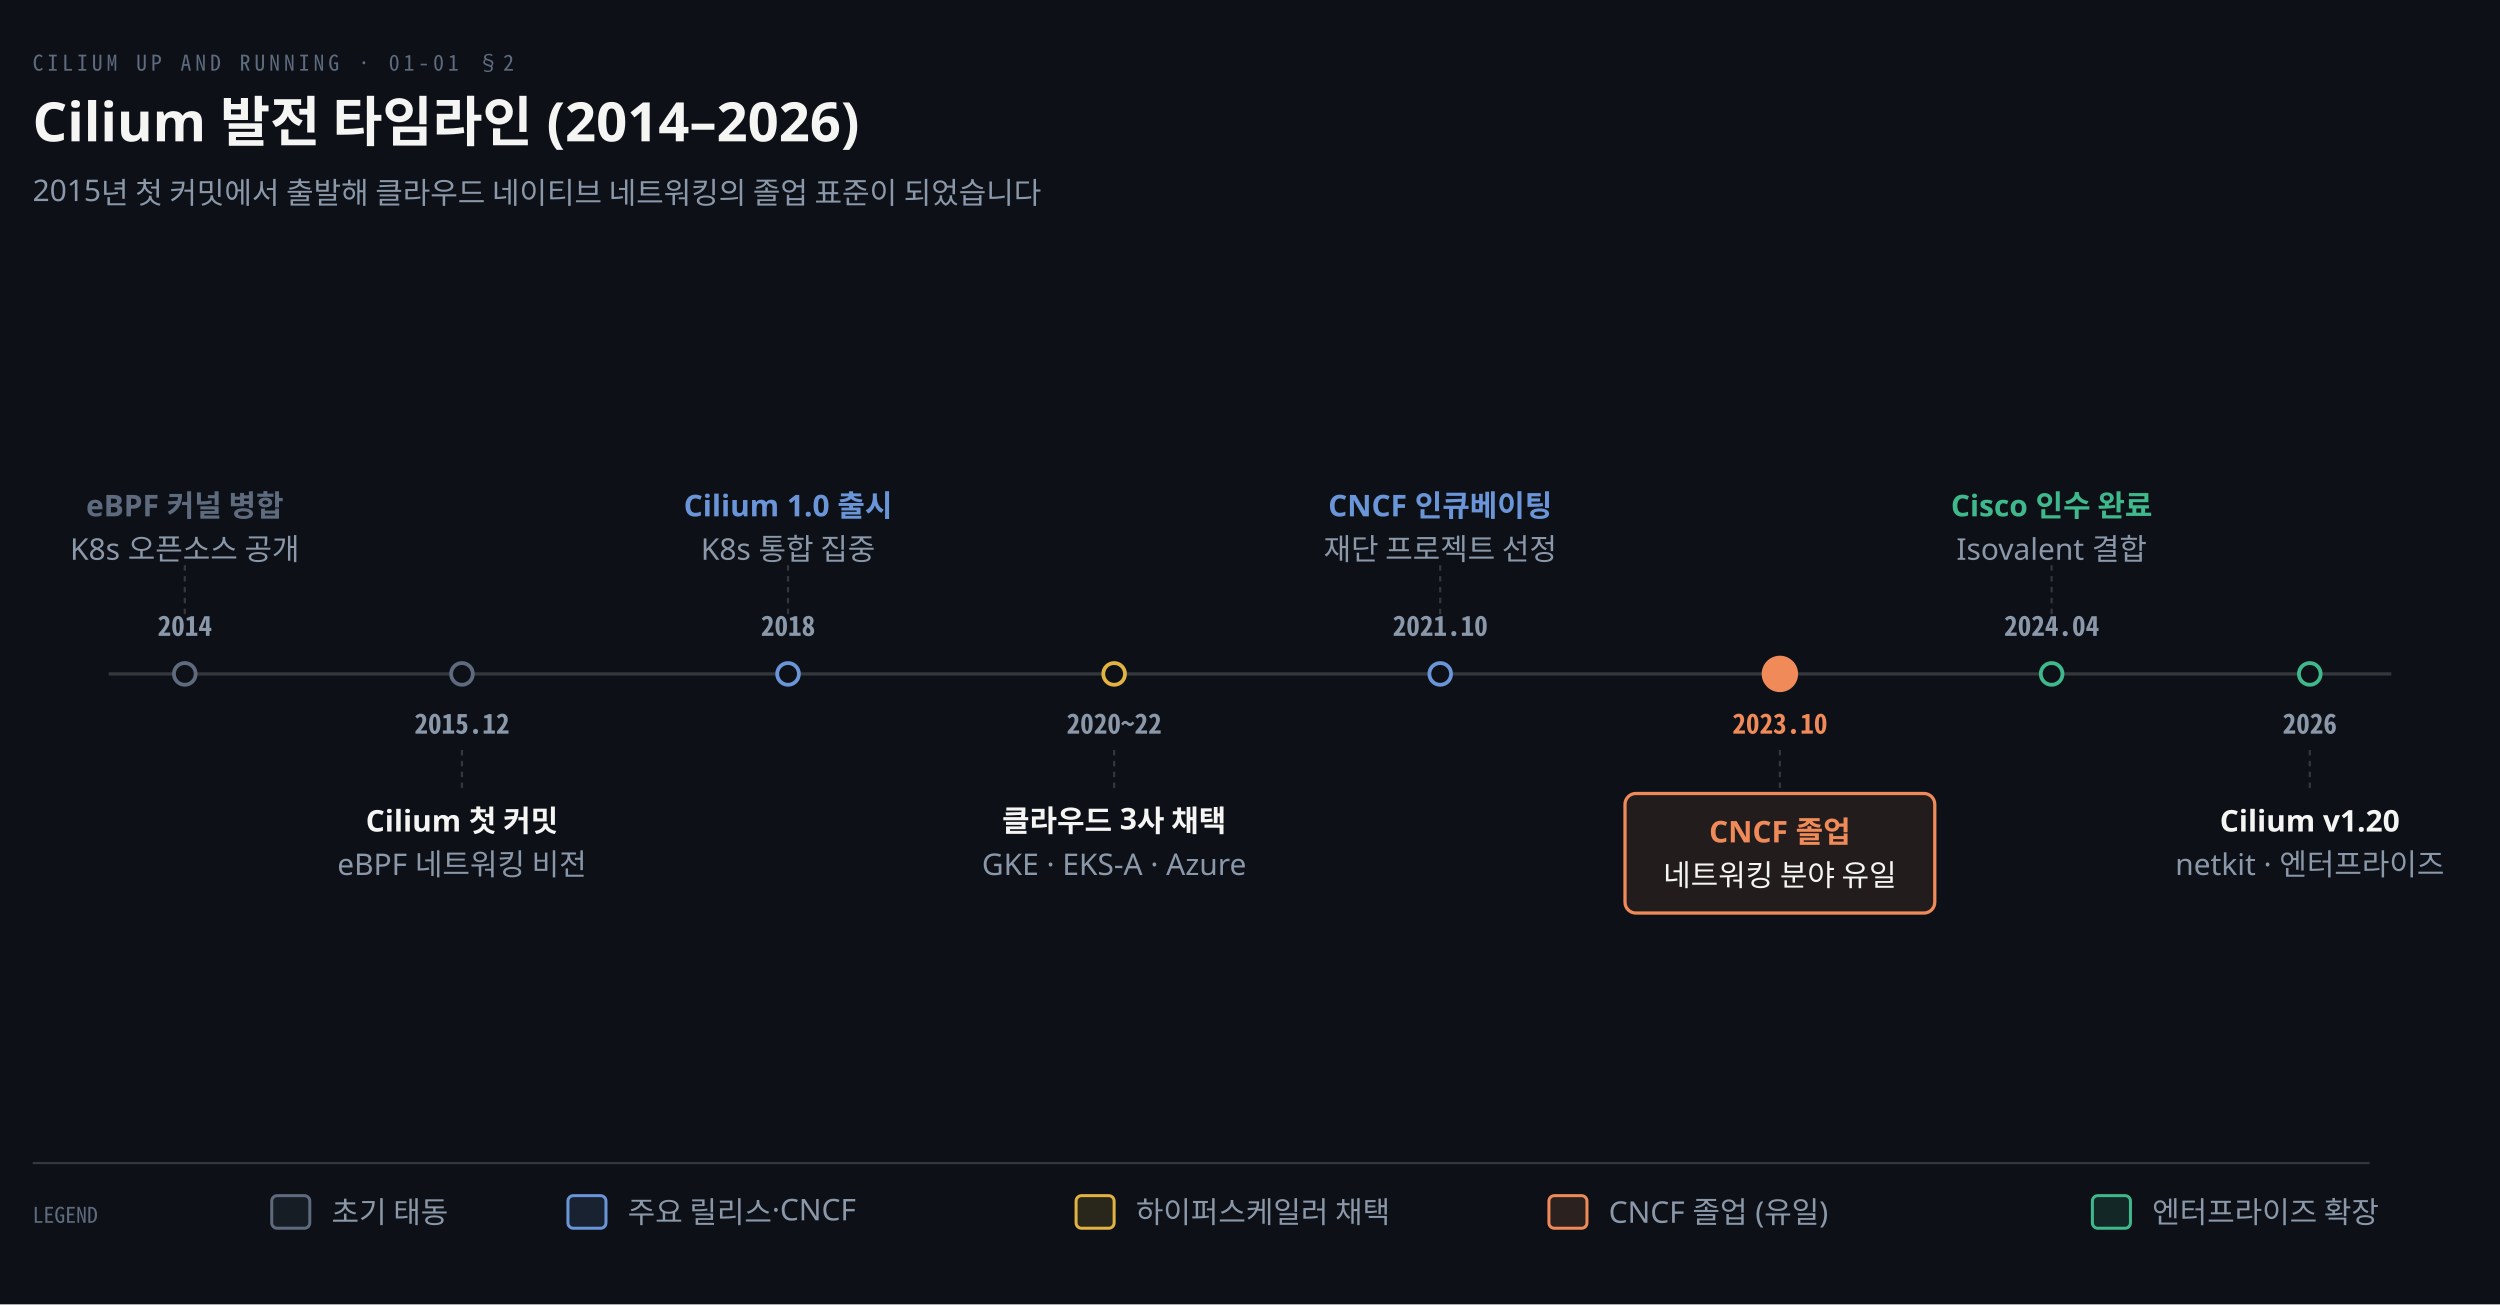
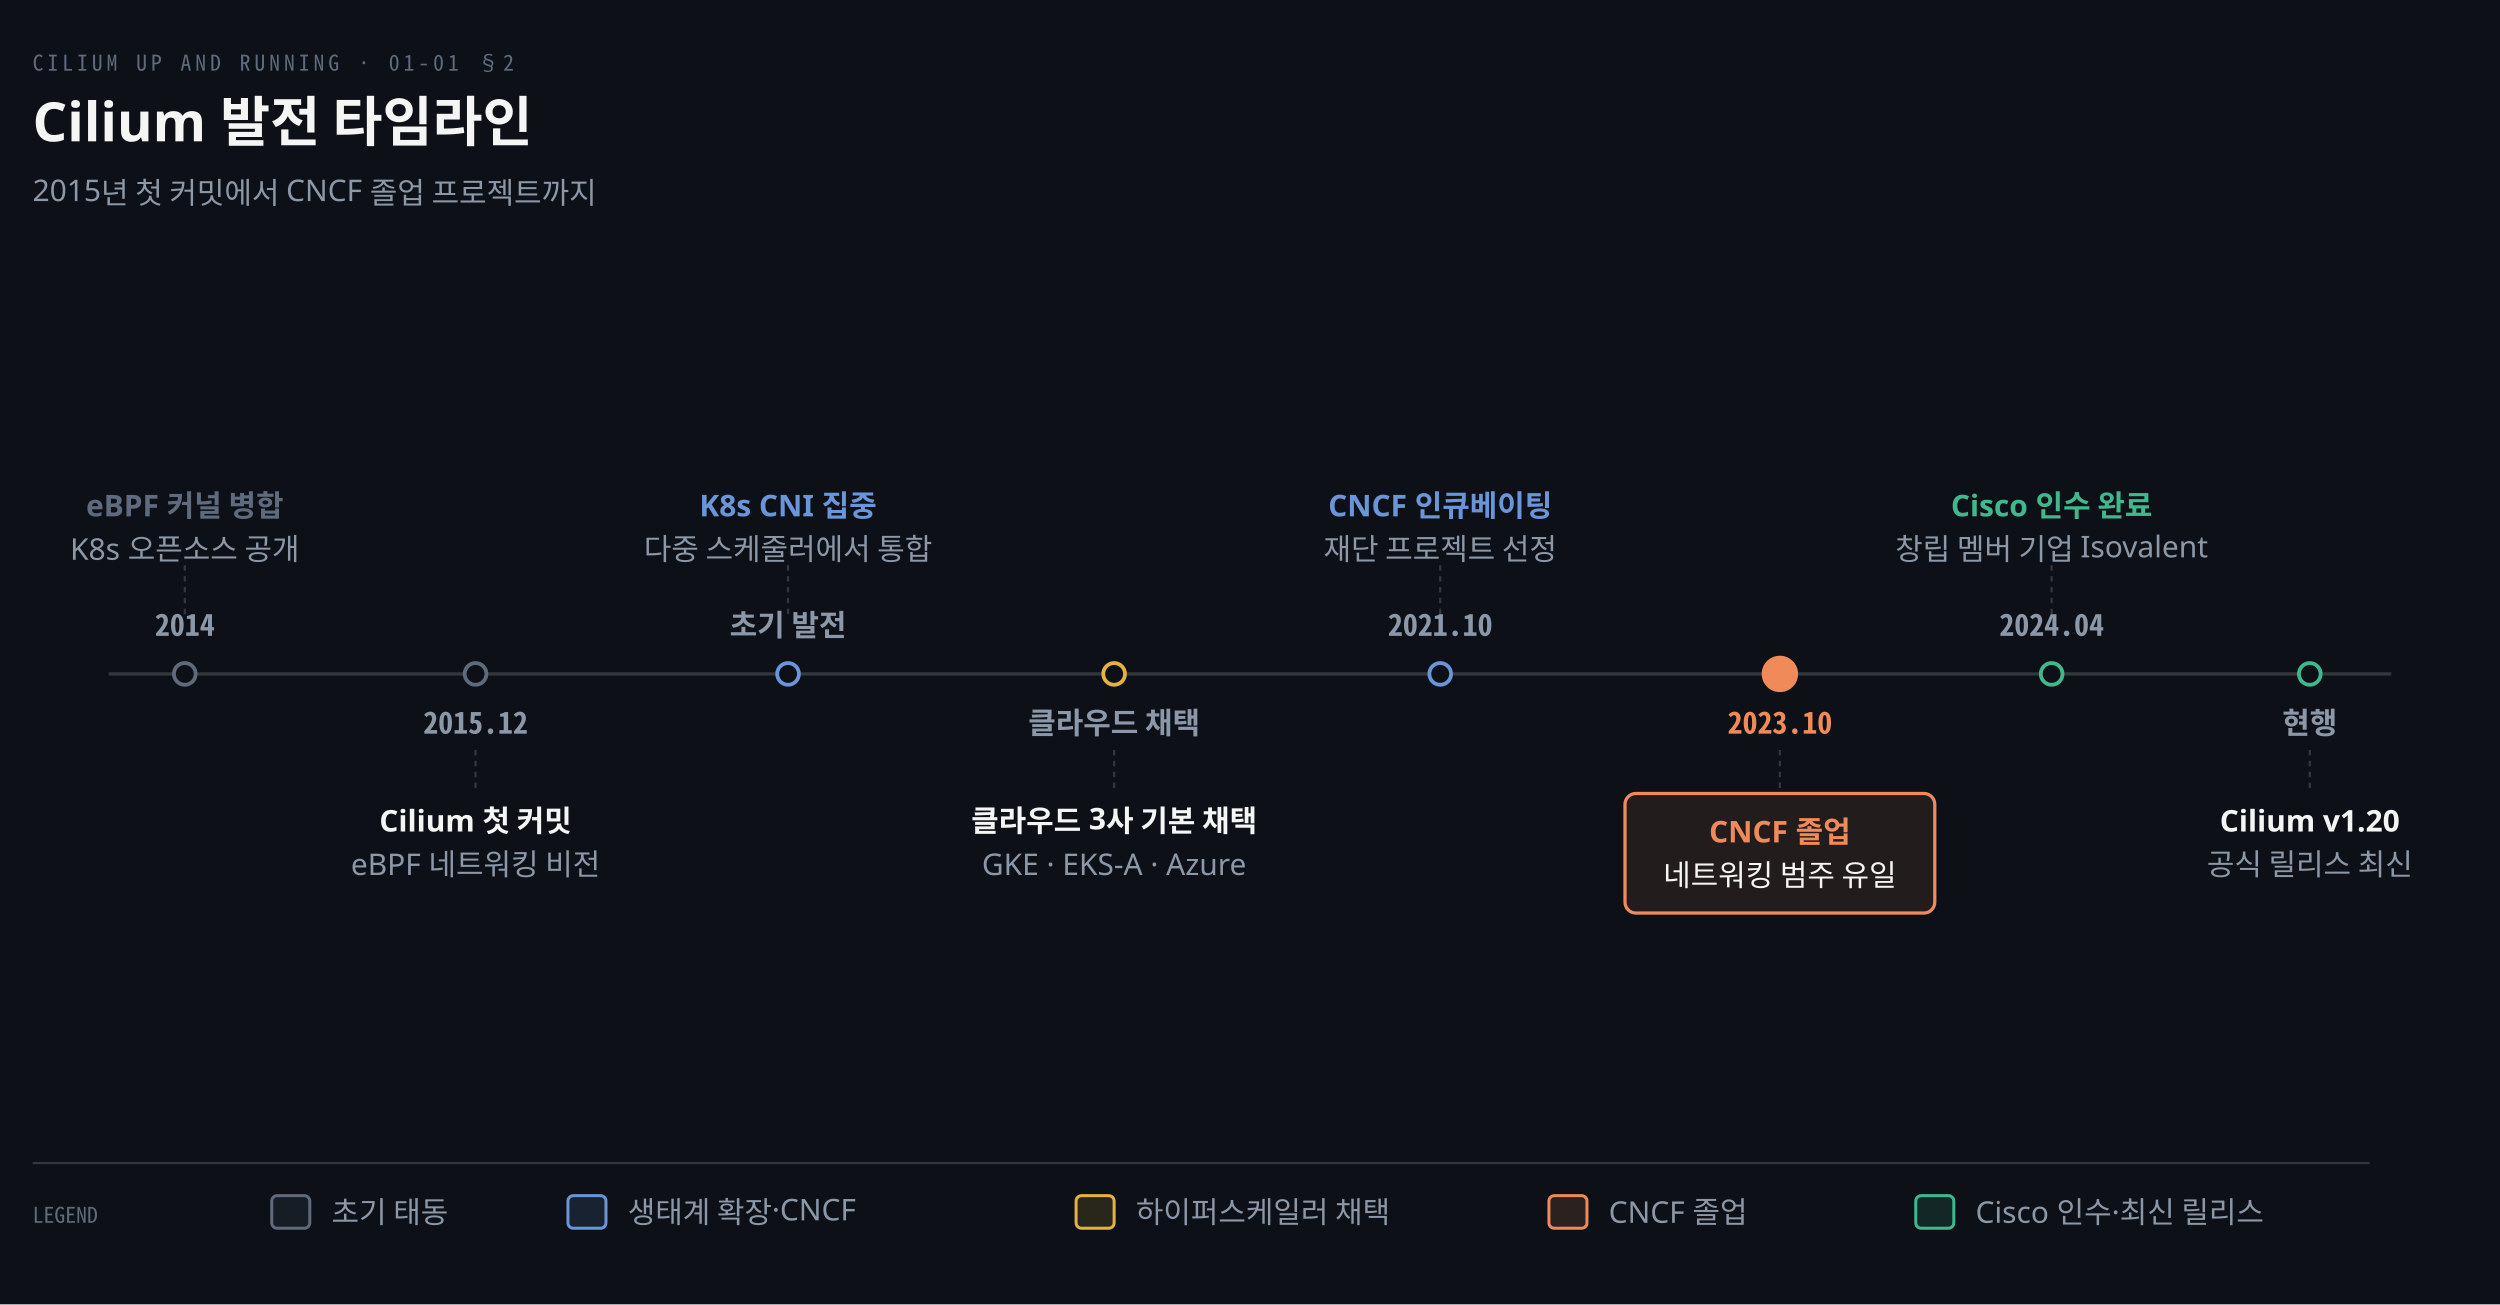
<svg xmlns="http://www.w3.org/2000/svg" viewBox="0 0 920 480" width="100%" role="img" aria-labelledby="dt dd">
  <defs>
    <marker id="ar" viewBox="0 0 8 8" refX="7" refY="4" markerWidth="6.5" markerHeight="6.5" orient="auto">
      <path d="M0 0 L8 4 L0 8 z" fill="#8B98A9" />
    </marker>
    <marker id="ok" viewBox="0 0 8 8" refX="7" refY="4" markerWidth="6.5" markerHeight="6.5" orient="auto">
      <path d="M0 0 L8 4 L0 8 z" fill="#3FB98C" />
    </marker>
    <marker id="warn" viewBox="0 0 8 8" refX="7" refY="4" markerWidth="6.5" markerHeight="6.5" orient="auto">
      <path d="M0 0 L8 4 L0 8 z" fill="#E3B341" />
    </marker>
    <marker id="bad" viewBox="0 0 8 8" refX="7" refY="4" markerWidth="6.5" markerHeight="6.5" orient="auto">
      <path d="M0 0 L8 4 L0 8 z" fill="#F0616D" />
    </marker>
    <marker id="info" viewBox="0 0 8 8" refX="7" refY="4" markerWidth="6.5" markerHeight="6.5" orient="auto">
      <path d="M0 0 L8 4 L0 8 z" fill="#6A95D8" />
    </marker>
    <marker id="acc" viewBox="0 0 8 8" refX="7" refY="4" markerWidth="6.5" markerHeight="6.5" orient="auto">
      <path d="M0 0 L8 4 L0 8 z" fill="#F08A59" />
    </marker>
    <marker id="soft" viewBox="0 0 8 8" refX="7" refY="4" markerWidth="6.5" markerHeight="6.5" orient="auto">
      <path d="M0 0 L8 4 L0 8 z" fill="#5E6B7E" />
    </marker>
  </defs>
  <rect width="920" height="480" fill="#0D1117" />
  <text x="12" y="26" font-family="'Geist Mono','Noto Sans Mono CJK KR',monospace" font-size="8" letter-spacing="0.18em" fill="#5E6B7E">CILIUM UP AND RUNNING · 01-01 §2</text>
-   <text x="12" y="52" font-family="'Geist','Apple SD Gothic Neo','Noto Sans KR','Malgun Gothic',sans-serif" font-size="20" font-weight="600" fill="#F5F5F3">Cilium 발전 타임라인 (2014–2026)</text>
-   <text x="12" y="74" font-family="'Geist','Apple SD Gothic Neo','Noto Sans KR','Malgun Gothic',sans-serif" font-size="11" fill="#8B98A9">2015년 첫 커밋에서 출발해 클라우드 네이티브 네트워킹의 졸업 표준이 되었습니다</text>
+   <text x="12" y="52" font-family="'Geist','Apple SD Gothic Neo','Noto Sans KR','Malgun Gothic',sans-serif" font-size="20" font-weight="600" fill="#F5F5F3">Cilium 발전 타임라인</text>
+   <text x="12" y="74" font-family="'Geist','Apple SD Gothic Neo','Noto Sans KR','Malgun Gothic',sans-serif" font-size="11" fill="#8B98A9">2015년 첫 커밋에서 CNCF 졸업 프로젝트까지</text>
  <line x1="40" y1="248" x2="880" y2="248" stroke="rgba(191,192,192,0.22)" stroke-width="1.2" />
  <circle cx="68" cy="248" r="4" fill="#0D1117" stroke="#5E6B7E" stroke-width="1.4" />
-   <text x="68" y="234" text-anchor="middle" font-family="'Geist Mono','Noto Sans Mono CJK KR',monospace" font-size="10" font-weight="600" fill="#8B98A9">2014</text>
+   <text x="68" y="234" text-anchor="middle" font-family="'Geist Mono','Noto Sans Mono CJK KR',monospace" font-size="11" font-weight="600" fill="#8B98A9">2014</text>
  <line x1="68" y1="226" x2="68" y2="208" stroke="rgba(191,192,192,0.22)" stroke-width="0.8" stroke-dasharray="2 2" />
  <text x="68" y="190" text-anchor="middle" font-family="'Geist','Apple SD Gothic Neo','Noto Sans KR','Malgun Gothic',sans-serif" font-size="11" font-weight="600" fill="#5E6B7E">eBPF 커널 병합</text>
  <text x="68" y="206" text-anchor="middle" font-family="'Geist','Apple SD Gothic Neo','Noto Sans KR','Malgun Gothic',sans-serif" font-size="11" font-weight="400" fill="#8B98A9">K8s 오픈소스 공개</text>
-   <circle cx="170" cy="248" r="4" fill="#0D1117" stroke="#5E6B7E" stroke-width="1.4" />
-   <text x="170" y="270" text-anchor="middle" font-family="'Geist Mono','Noto Sans Mono CJK KR',monospace" font-size="10" font-weight="600" fill="#8B98A9">2015.12</text>
-   <line x1="170" y1="276" x2="170" y2="292" stroke="rgba(191,192,192,0.22)" stroke-width="0.8" stroke-dasharray="2 2" />
-   <text x="170" y="306" text-anchor="middle" font-family="'Geist','Apple SD Gothic Neo','Noto Sans KR','Malgun Gothic',sans-serif" font-size="11" font-weight="600" fill="#F5F5F3">Cilium 첫 커밋</text>
-   <text x="170" y="322" text-anchor="middle" font-family="'Geist','Apple SD Gothic Neo','Noto Sans KR','Malgun Gothic',sans-serif" font-size="11" font-weight="400" fill="#8B98A9">eBPF 네트워킹 비전</text>
+   <circle cx="175" cy="248" r="4" fill="#0D1117" stroke="#5E6B7E" stroke-width="1.4" />
+   <text x="175" y="270" text-anchor="middle" font-family="'Geist Mono','Noto Sans Mono CJK KR',monospace" font-size="11" font-weight="600" fill="#8B98A9">2015.12</text>
+   <line x1="175" y1="276" x2="175" y2="292" stroke="rgba(191,192,192,0.22)" stroke-width="0.8" stroke-dasharray="2 2" />
+   <text x="175" y="306" text-anchor="middle" font-family="'Geist','Apple SD Gothic Neo','Noto Sans KR','Malgun Gothic',sans-serif" font-size="11" font-weight="600" fill="#F5F5F3">Cilium 첫 커밋</text>
+   <text x="175" y="322" text-anchor="middle" font-family="'Geist','Apple SD Gothic Neo','Noto Sans KR','Malgun Gothic',sans-serif" font-size="11" font-weight="400" fill="#8B98A9">eBPF 네트워킹 비전</text>
  <circle cx="290" cy="248" r="4" fill="#0D1117" stroke="#6A95D8" stroke-width="1.4" />
-   <text x="290" y="234" text-anchor="middle" font-family="'Geist Mono','Noto Sans Mono CJK KR',monospace" font-size="10" font-weight="600" fill="#8B98A9">2018</text>
+   <text x="290" y="234" text-anchor="middle" font-family="'Geist','Apple SD Gothic Neo','Noto Sans KR','Malgun Gothic',sans-serif" font-size="11" font-weight="600" fill="#8B98A9">초기 발전</text>
  <line x1="290" y1="226" x2="290" y2="208" stroke="rgba(191,192,192,0.22)" stroke-width="0.8" stroke-dasharray="2 2" />
-   <text x="290" y="190" text-anchor="middle" font-family="'Geist','Apple SD Gothic Neo','Noto Sans KR','Malgun Gothic',sans-serif" font-size="11" font-weight="600" fill="#6A95D8">Cilium 1.0 출시</text>
-   <text x="290" y="206" text-anchor="middle" font-family="'Geist','Apple SD Gothic Neo','Noto Sans KR','Malgun Gothic',sans-serif" font-size="11" font-weight="400" fill="#8B98A9">K8s 통합 집중</text>
+   <text x="290" y="190" text-anchor="middle" font-family="'Geist','Apple SD Gothic Neo','Noto Sans KR','Malgun Gothic',sans-serif" font-size="11" font-weight="600" fill="#6A95D8">K8s CNI 집중</text>
+   <text x="290" y="206" text-anchor="middle" font-family="'Geist','Apple SD Gothic Neo','Noto Sans KR','Malgun Gothic',sans-serif" font-size="11" font-weight="400" fill="#8B98A9">다중 스케줄러에서 통합</text>
  <circle cx="410" cy="248" r="4" fill="#0D1117" stroke="#E3B341" stroke-width="1.4" />
-   <text x="410" y="270" text-anchor="middle" font-family="'Geist Mono','Noto Sans Mono CJK KR',monospace" font-size="10" font-weight="600" fill="#8B98A9">2020~22</text>
+   <text x="410" y="270" text-anchor="middle" font-family="'Geist','Apple SD Gothic Neo','Noto Sans KR','Malgun Gothic',sans-serif" font-size="11" font-weight="600" fill="#8B98A9">클라우드 채택</text>
  <line x1="410" y1="276" x2="410" y2="292" stroke="rgba(191,192,192,0.22)" stroke-width="0.8" stroke-dasharray="2 2" />
-   <text x="410" y="306" text-anchor="middle" font-family="'Geist','Apple SD Gothic Neo','Noto Sans KR','Malgun Gothic',sans-serif" font-size="11" font-weight="600" fill="#F5F5F3">클라우드 3사 채택</text>
+   <text x="410" y="306" text-anchor="middle" font-family="'Geist','Apple SD Gothic Neo','Noto Sans KR','Malgun Gothic',sans-serif" font-size="11" font-weight="600" fill="#F5F5F3">클라우드 3사 기본 채택</text>
  <text x="410" y="322" text-anchor="middle" font-family="'Geist','Apple SD Gothic Neo','Noto Sans KR','Malgun Gothic',sans-serif" font-size="11" font-weight="400" fill="#8B98A9">GKE · EKS-A · Azure</text>
  <circle cx="530" cy="248" r="4" fill="#0D1117" stroke="#6A95D8" stroke-width="1.4" />
-   <text x="530" y="234" text-anchor="middle" font-family="'Geist Mono','Noto Sans Mono CJK KR',monospace" font-size="10" font-weight="600" fill="#8B98A9">2021.10</text>
+   <text x="530" y="234" text-anchor="middle" font-family="'Geist Mono','Noto Sans Mono CJK KR',monospace" font-size="11" font-weight="600" fill="#8B98A9">2021.10</text>
  <line x1="530" y1="226" x2="530" y2="208" stroke="rgba(191,192,192,0.22)" stroke-width="0.8" stroke-dasharray="2 2" />
  <text x="530" y="190" text-anchor="middle" font-family="'Geist','Apple SD Gothic Neo','Noto Sans KR','Malgun Gothic',sans-serif" font-size="11" font-weight="600" fill="#6A95D8">CNCF 인큐베이팅</text>
  <text x="530" y="206" text-anchor="middle" font-family="'Geist','Apple SD Gothic Neo','Noto Sans KR','Malgun Gothic',sans-serif" font-size="11" font-weight="400" fill="#8B98A9">재단 프로젝트 선정</text>
  <circle cx="655" cy="248" r="6" fill="#F08A59" stroke="#F08A59" stroke-width="1.4" />
-   <text x="655" y="270" text-anchor="middle" font-family="'Geist Mono','Noto Sans Mono CJK KR',monospace" font-size="10" font-weight="600" fill="#F08A59">2023.10</text>
+   <text x="655" y="270" text-anchor="middle" font-family="'Geist Mono','Noto Sans Mono CJK KR',monospace" font-size="11" font-weight="600" fill="#F08A59">2023.10</text>
  <line x1="655" y1="276" x2="655" y2="292" stroke="rgba(191,192,192,0.22)" stroke-width="0.8" stroke-dasharray="2 2" />
  <rect x="598.0" y="292" width="114" height="44" rx="4" fill="#F08A5918" stroke="#F08A59" stroke-width="1.2" />
  <text x="655" y="310" text-anchor="middle" font-family="'Geist','Apple SD Gothic Neo','Noto Sans KR','Malgun Gothic',sans-serif" font-size="11" font-weight="600" fill="#F08A59">CNCF 졸업</text>
-   <text x="655" y="326" text-anchor="middle" font-family="'Geist','Apple SD Gothic Neo','Noto Sans KR','Malgun Gothic',sans-serif" font-size="11" font-weight="400" fill="#F5F5F3">네트워킹 분야 유일</text>
+   <text x="655" y="326" text-anchor="middle" font-family="'Geist','Apple SD Gothic Neo','Noto Sans KR','Malgun Gothic',sans-serif" font-size="11" font-weight="400" fill="#F5F5F3">네트워킹 범주 유일</text>
  <circle cx="755" cy="248" r="4" fill="#0D1117" stroke="#3FB98C" stroke-width="1.4" />
-   <text x="755" y="234" text-anchor="middle" font-family="'Geist Mono','Noto Sans Mono CJK KR',monospace" font-size="10" font-weight="600" fill="#8B98A9">2024.04</text>
+   <text x="755" y="234" text-anchor="middle" font-family="'Geist Mono','Noto Sans Mono CJK KR',monospace" font-size="11" font-weight="600" fill="#8B98A9">2024.04</text>
  <line x1="755" y1="226" x2="755" y2="208" stroke="rgba(191,192,192,0.22)" stroke-width="0.8" stroke-dasharray="2 2" />
  <text x="755" y="190" text-anchor="middle" font-family="'Geist','Apple SD Gothic Neo','Noto Sans KR','Malgun Gothic',sans-serif" font-size="11" font-weight="600" fill="#3FB98C">Cisco 인수 완료</text>
-   <text x="755" y="206" text-anchor="middle" font-family="'Geist','Apple SD Gothic Neo','Noto Sans KR','Malgun Gothic',sans-serif" font-size="11" font-weight="400" fill="#8B98A9">Isovalent 결합</text>
+   <text x="755" y="206" text-anchor="middle" font-family="'Geist','Apple SD Gothic Neo','Noto Sans KR','Malgun Gothic',sans-serif" font-size="11" font-weight="400" fill="#8B98A9">창립 멤버 기업 Isovalent</text>
  <circle cx="850" cy="248" r="4" fill="#0D1117" stroke="#3FB98C" stroke-width="1.4" />
-   <text x="850" y="270" text-anchor="middle" font-family="'Geist Mono','Noto Sans Mono CJK KR',monospace" font-size="10" font-weight="600" fill="#8B98A9">2026</text>
+   <text x="850" y="270" text-anchor="middle" font-family="'Geist','Apple SD Gothic Neo','Noto Sans KR','Malgun Gothic',sans-serif" font-size="11" font-weight="600" fill="#8B98A9">현행</text>
  <line x1="850" y1="276" x2="850" y2="292" stroke="rgba(191,192,192,0.22)" stroke-width="0.8" stroke-dasharray="2 2" />
  <text x="850" y="306" text-anchor="middle" font-family="'Geist','Apple SD Gothic Neo','Noto Sans KR','Malgun Gothic',sans-serif" font-size="11" font-weight="600" fill="#F5F5F3">Cilium v1.20</text>
-   <text x="850" y="322" text-anchor="middle" font-family="'Geist','Apple SD Gothic Neo','Noto Sans KR','Malgun Gothic',sans-serif" font-size="11" font-weight="400" fill="#8B98A9">netkit · 엔터프라이즈</text>
+   <text x="850" y="322" text-anchor="middle" font-family="'Geist','Apple SD Gothic Neo','Noto Sans KR','Malgun Gothic',sans-serif" font-size="11" font-weight="400" fill="#8B98A9">공식 릴리스 최신</text>
  <line x1="12" y1="428" x2="872" y2="428" stroke="rgba(191,192,192,0.22)" stroke-width="0.8" />
  <text x="12" y="450" text-anchor="start" font-family="'Geist Mono','Noto Sans Mono CJK KR',monospace" font-size="8" font-weight="400" fill="#5E6B7E">LEGEND</text>
  <rect x="100" y="440" width="14" height="12" rx="2" fill="#5E6B7E22" stroke="#5E6B7E" stroke-width="1.1" />
  <text x="122" y="450" text-anchor="start" font-family="'Geist','Apple SD Gothic Neo','Noto Sans KR','Malgun Gothic',sans-serif" font-size="11" font-weight="400" fill="#8B98A9">초기 태동</text>
  <rect x="209" y="440" width="14" height="12" rx="2" fill="#6A95D822" stroke="#6A95D8" stroke-width="1.1" />
-   <text x="231" y="450" text-anchor="start" font-family="'Geist','Apple SD Gothic Neo','Noto Sans KR','Malgun Gothic',sans-serif" font-size="11" font-weight="400" fill="#8B98A9">주요 릴리스·CNCF</text>
+   <text x="231" y="450" text-anchor="start" font-family="'Geist','Apple SD Gothic Neo','Noto Sans KR','Malgun Gothic',sans-serif" font-size="11" font-weight="400" fill="#8B98A9">생태계 확장·CNCF</text>
  <rect x="396" y="440" width="14" height="12" rx="2" fill="#E3B34122" stroke="#E3B341" stroke-width="1.1" />
  <text x="418" y="450" text-anchor="start" font-family="'Geist','Apple SD Gothic Neo','Noto Sans KR','Malgun Gothic',sans-serif" font-size="11" font-weight="400" fill="#8B98A9">하이퍼스케일러 채택</text>
  <rect x="570" y="440" width="14" height="12" rx="2" fill="#F08A5922" stroke="#F08A59" stroke-width="1.1" />
-   <text x="592" y="450" text-anchor="start" font-family="'Geist','Apple SD Gothic Neo','Noto Sans KR','Malgun Gothic',sans-serif" font-size="11" font-weight="400" fill="#8B98A9">CNCF 졸업 (유일)</text>
-   <rect x="770" y="440" width="14" height="12" rx="2" fill="#3FB98C22" stroke="#3FB98C" stroke-width="1.1" />
-   <text x="792" y="450" text-anchor="start" font-family="'Geist','Apple SD Gothic Neo','Noto Sans KR','Malgun Gothic',sans-serif" font-size="11" font-weight="400" fill="#8B98A9">엔터프라이즈 확장</text>
+   <text x="592" y="450" text-anchor="start" font-family="'Geist','Apple SD Gothic Neo','Noto Sans KR','Malgun Gothic',sans-serif" font-size="11" font-weight="400" fill="#8B98A9">CNCF 졸업</text>
+   <rect x="705" y="440" width="14" height="12" rx="2" fill="#3FB98C22" stroke="#3FB98C" stroke-width="1.1" />
+   <text x="727" y="450" text-anchor="start" font-family="'Geist','Apple SD Gothic Neo','Noto Sans KR','Malgun Gothic',sans-serif" font-size="11" font-weight="400" fill="#8B98A9">Cisco 인수·최신 릴리스</text>
</svg>
